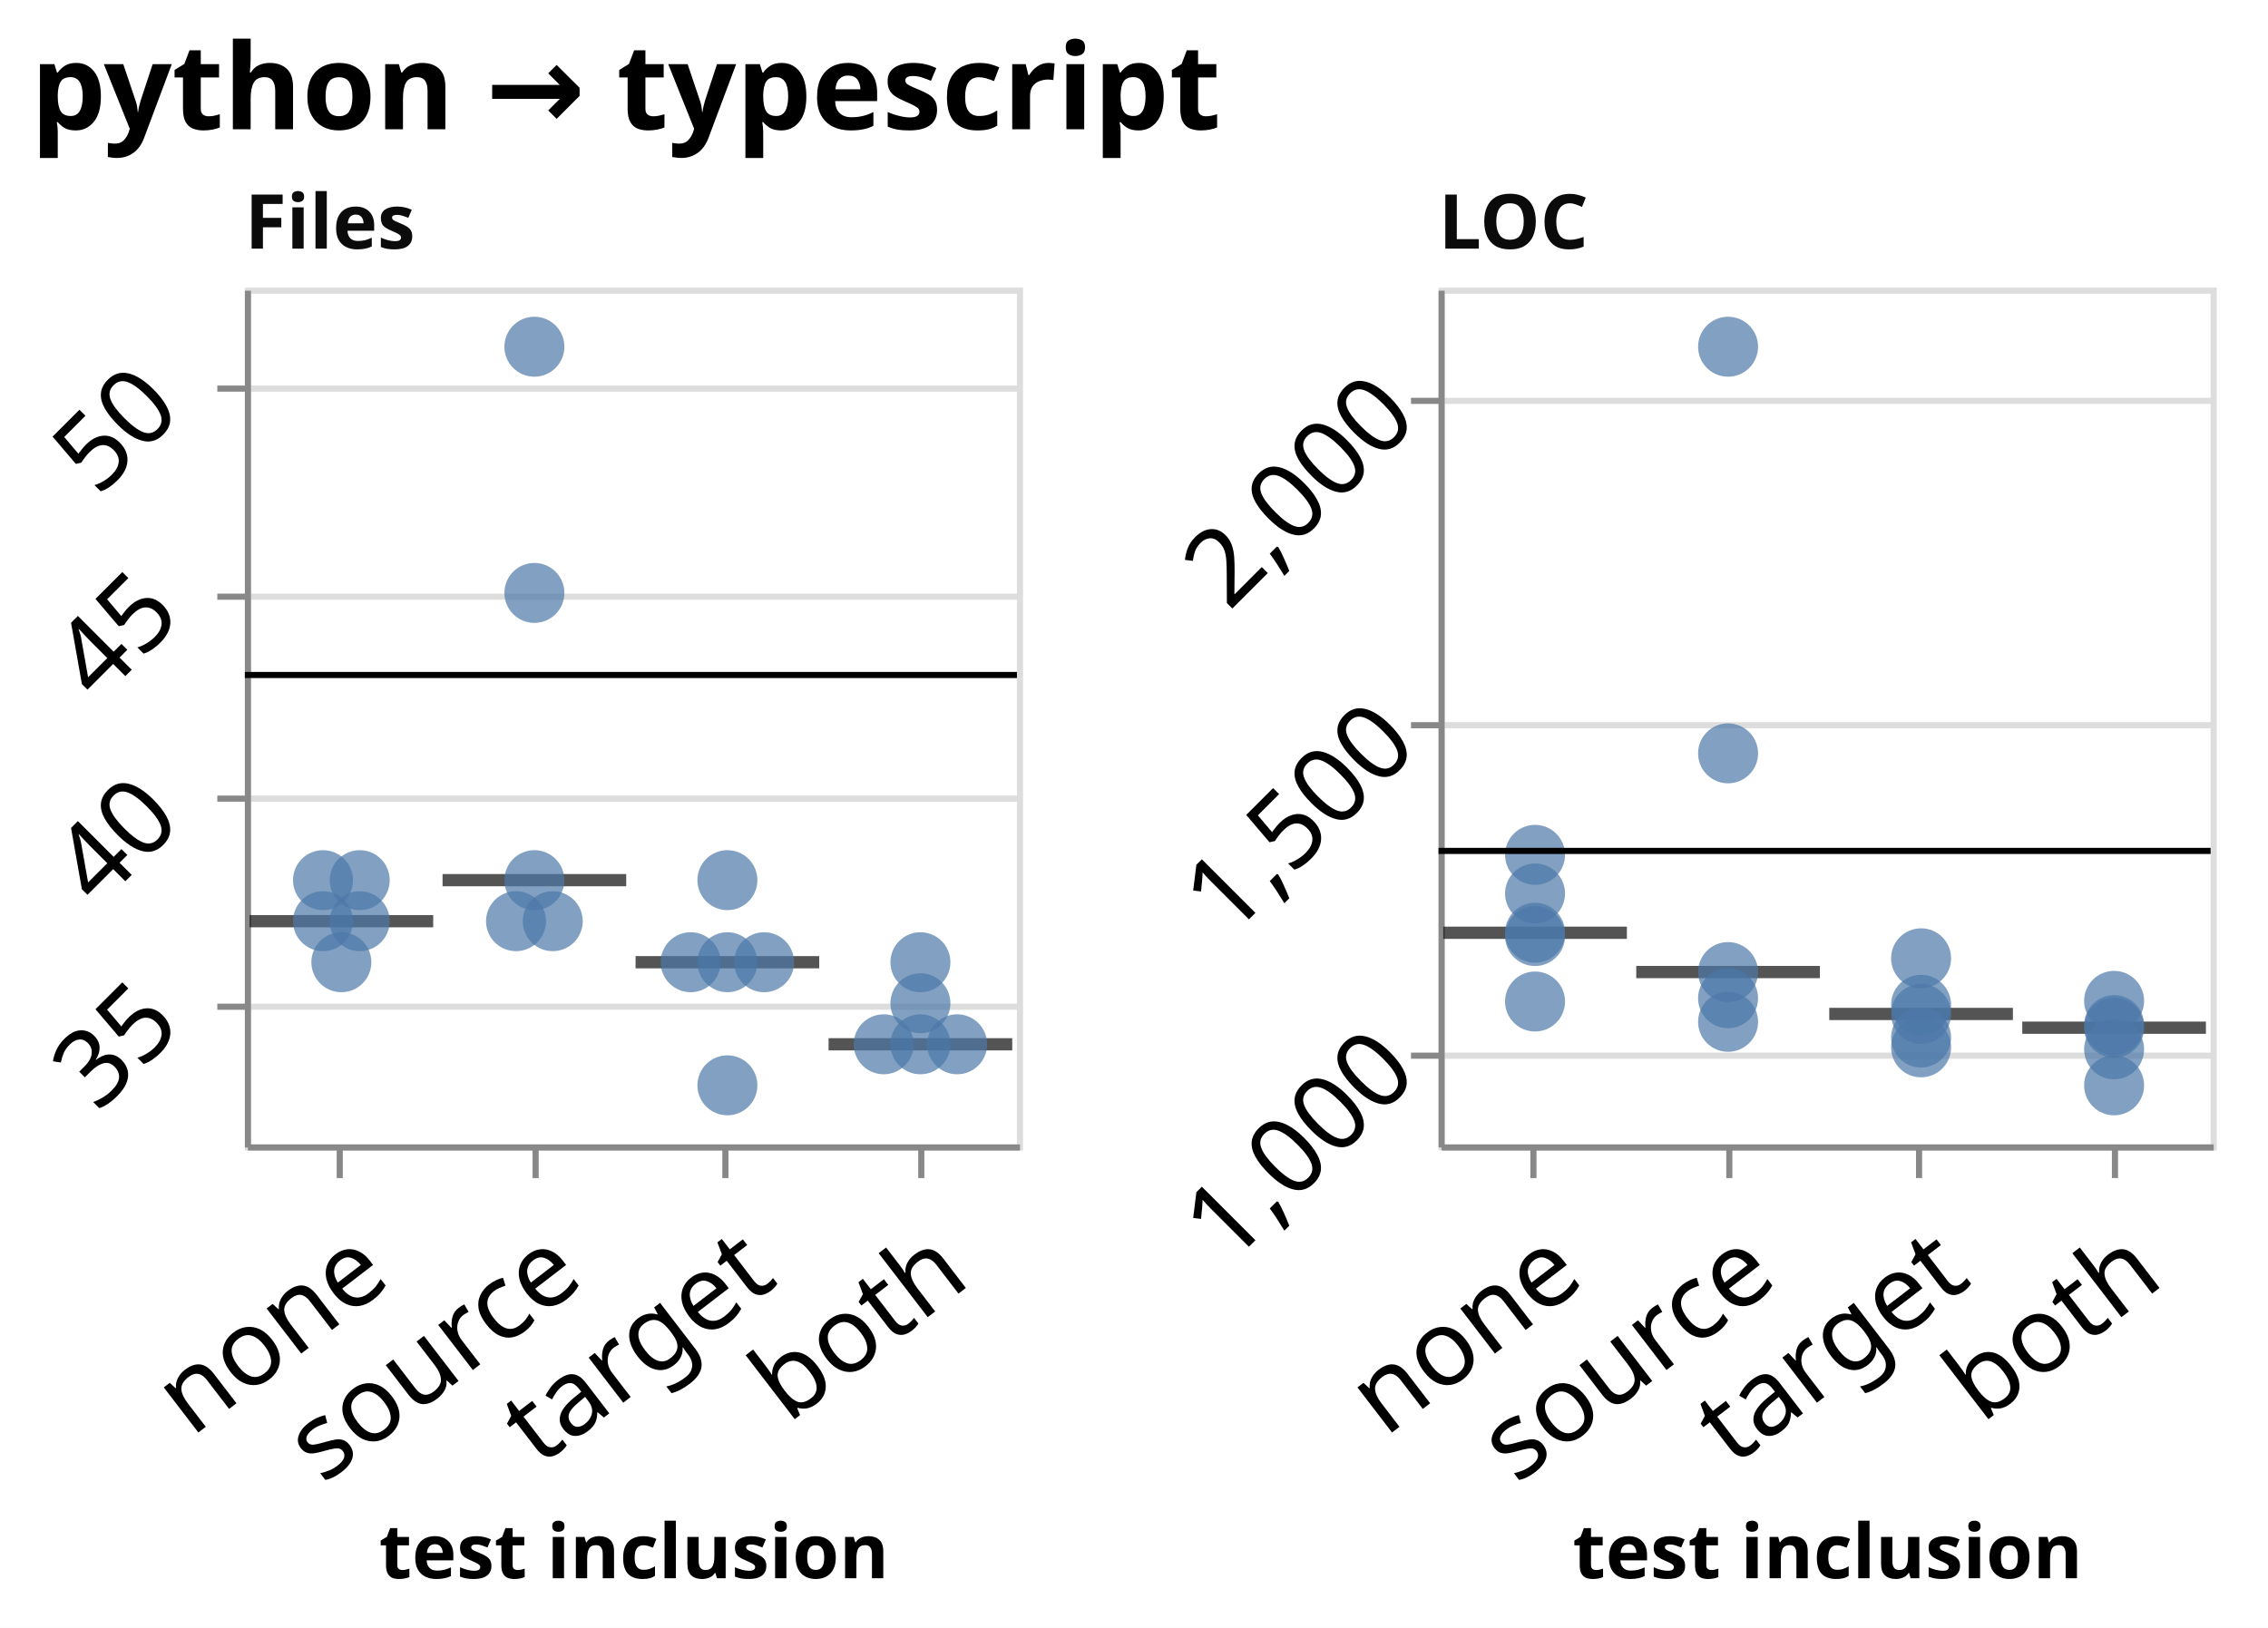
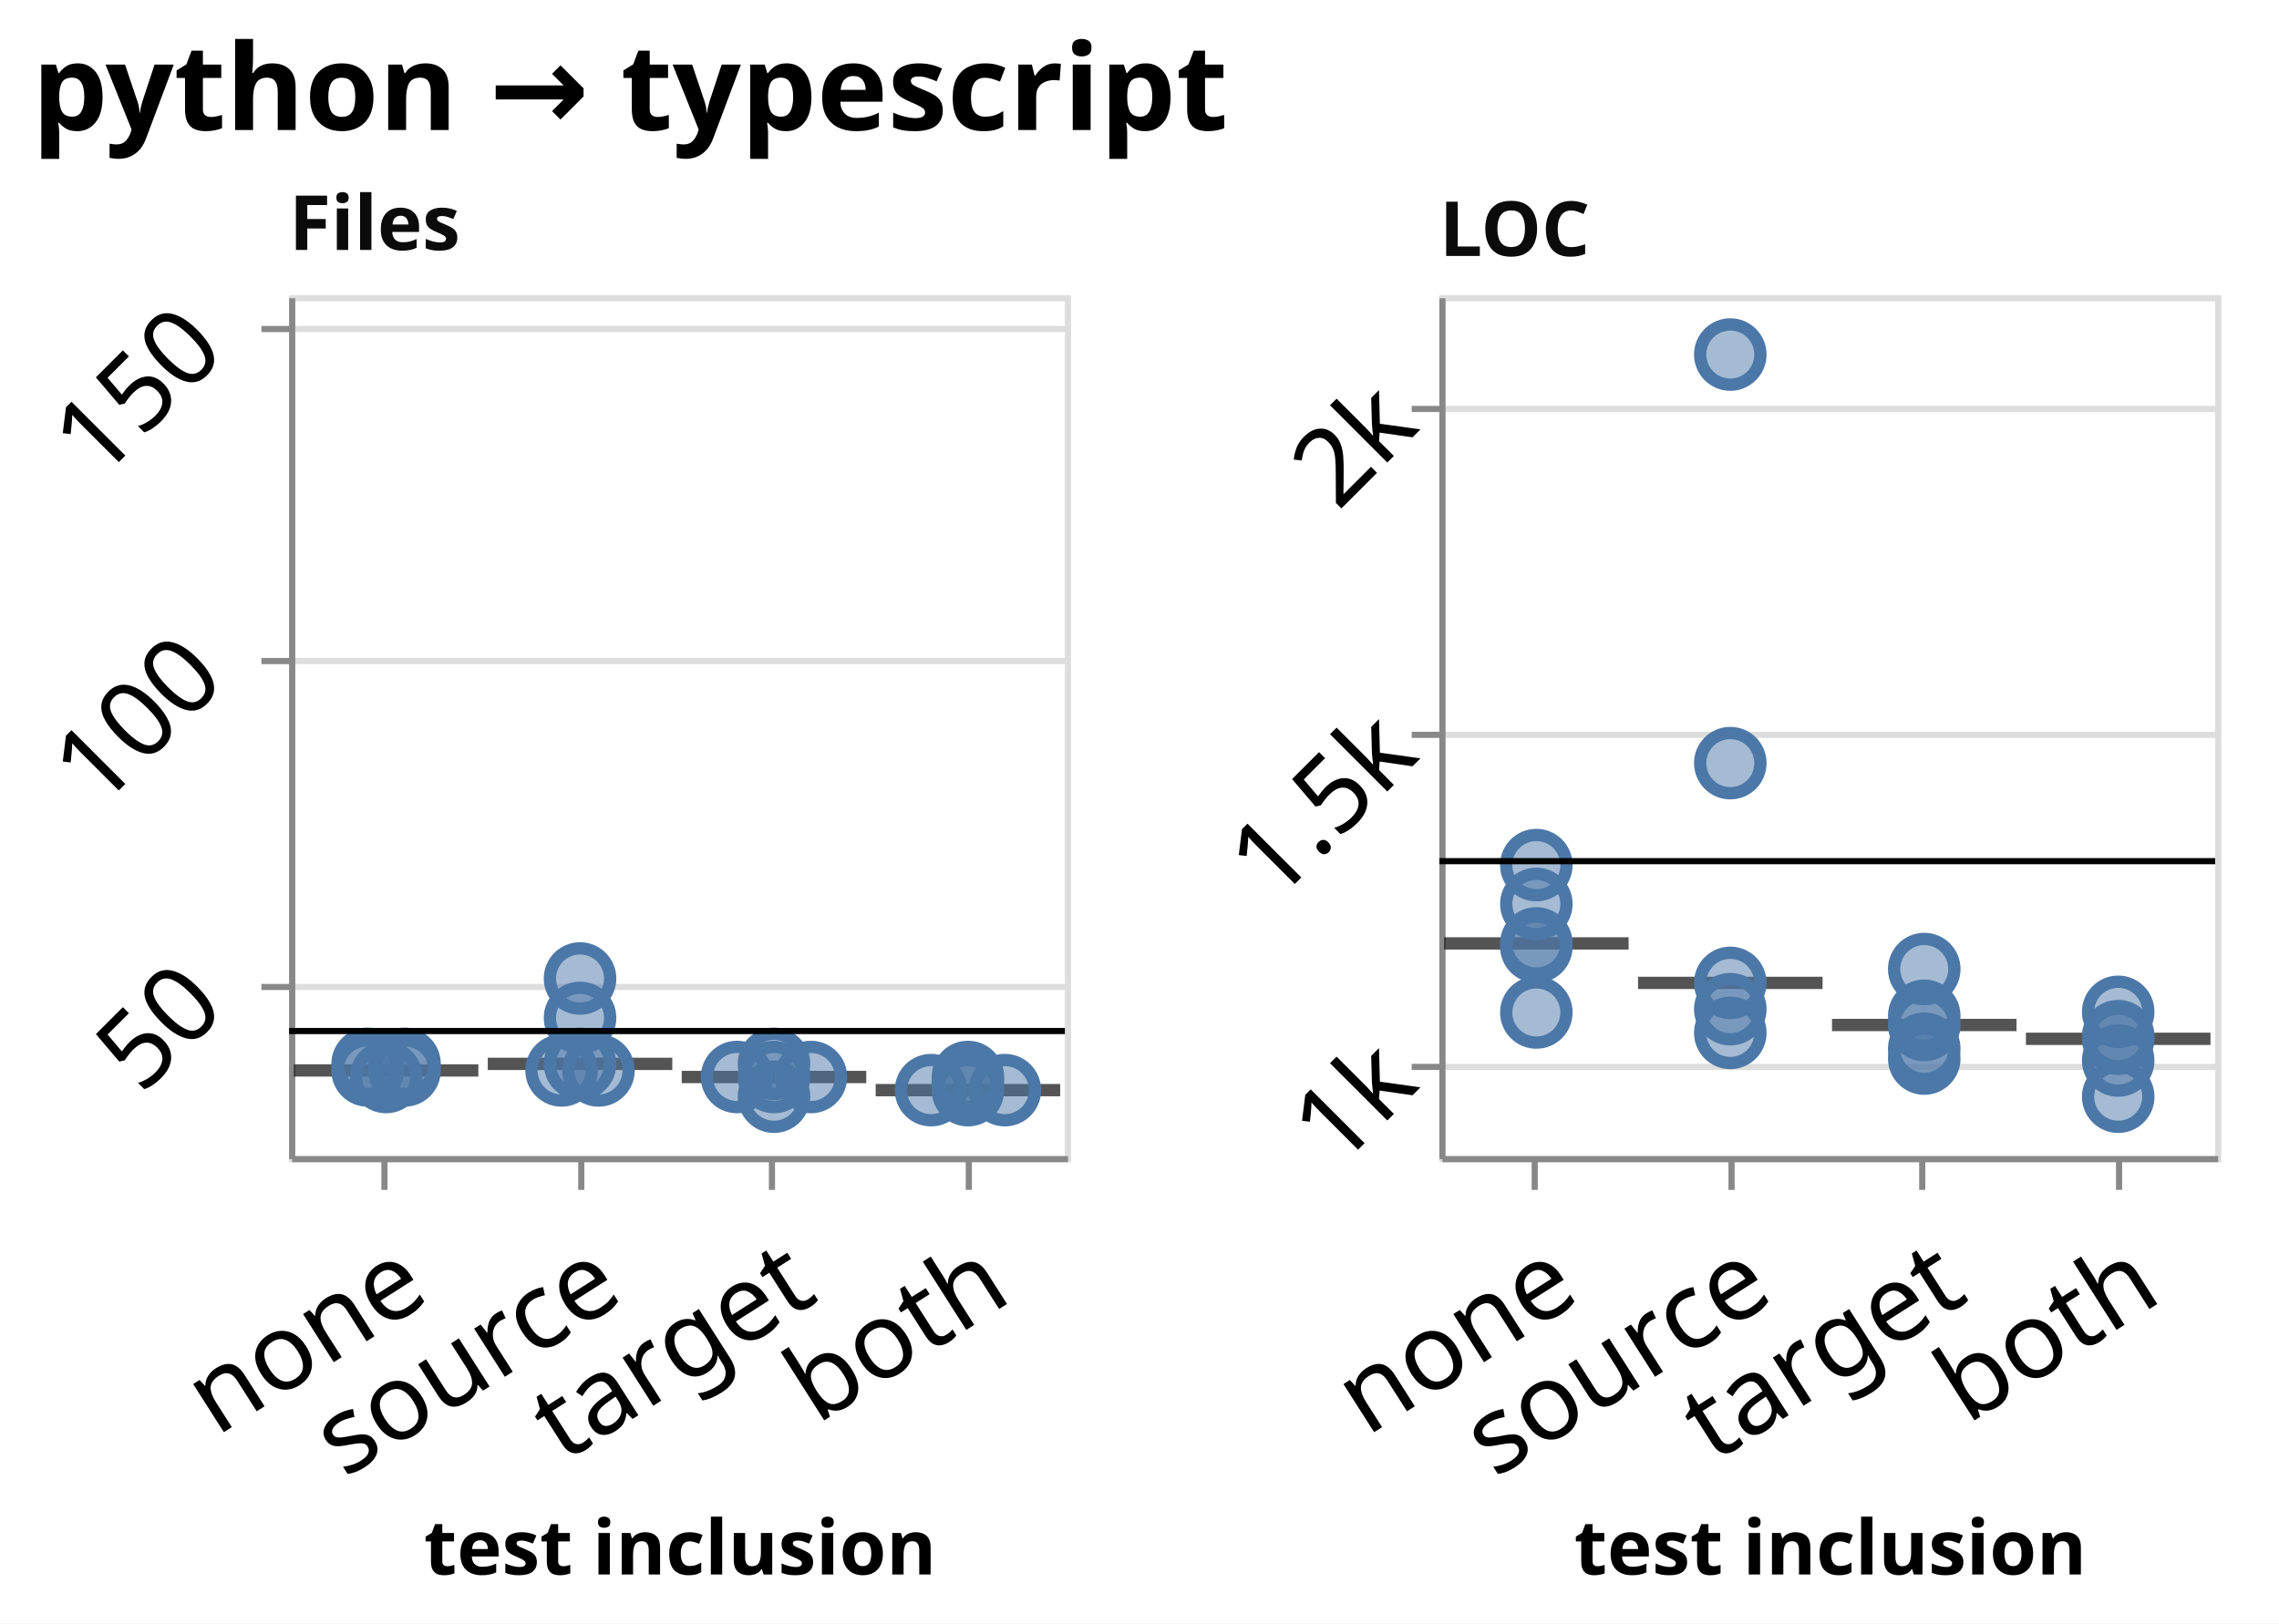
- <svg xmlns="http://www.w3.org/2000/svg" version="1.1" class="marks" width="370.5" height="266" viewBox="0 0 370.5 266">
-   <rect width="370.5" height="266" fill="white" />
-   <g fill="none" stroke-miterlimit="10" transform="translate(40,47)">
+ <svg xmlns="http://www.w3.org/2000/svg" version="1.1" class="marks" width="370.5" height="264" viewBox="0 0 370.5 264">
+   <rect width="370.5" height="264" fill="white" />
+   <g fill="none" stroke-miterlimit="10" transform="translate(47,48)">
    <g class="mark-group role-frame root" role="graphics-object" aria-roledescription="group mark container">
      <g transform="translate(0,0)">
        <path class="background" aria-hidden="true" d="M0,0h0v0h0Z" />
        <g>
          <g class="mark-group role-scope concat_0_group" role="graphics-object" aria-roledescription="group mark container">
            <g transform="translate(0,0)">
              <path class="background" aria-hidden="true" d="M0.5,0.5h126.125v140h-126.125Z" stroke="#ddd" />
              <g>
                <g class="mark-group role-axis" aria-hidden="true">
                  <g transform="translate(0.5,0.5)">
                    <path class="background" aria-hidden="true" d="M0,0h0v0h0Z" pointer-events="none" />
                    <g>
                      <g class="mark-rule role-axis-grid" pointer-events="none">
-                         <line transform="translate(0,117)" x2="126.125" y2="0" stroke="#ddd" stroke-width="1" opacity="1" />
-                         <line transform="translate(0,83)" x2="126.125" y2="0" stroke="#ddd" stroke-width="1" opacity="1" />
-                         <line transform="translate(0,50)" x2="126.125" y2="0" stroke="#ddd" stroke-width="1" opacity="1" />
-                         <line transform="translate(0,16)" x2="126.125" y2="0" stroke="#ddd" stroke-width="1" opacity="1" />
+                         <line transform="translate(0,112)" x2="126.125" y2="0" stroke="#ddd" stroke-width="1" opacity="1" />
+                         <line transform="translate(0,59)" x2="126.125" y2="0" stroke="#ddd" stroke-width="1" opacity="1" />
+                         <line transform="translate(0,5)" x2="126.125" y2="0" stroke="#ddd" stroke-width="1" opacity="1" />
                      </g>
                    </g>
                    <path class="foreground" aria-hidden="true" d="" pointer-events="none" display="none" />
                  </g>
                </g>
                <g class="mark-group role-axis" role="graphics-symbol" aria-roledescription="axis" aria-label="X-axis titled 'test inclusion' for a discrete scale with 4 values: no tests, source tests, target tests, both tests">
                  <g transform="translate(0.5,140.5)">
                    <path class="background" aria-hidden="true" d="M0,0h0v0h0Z" pointer-events="none" />
                    <g>
                      <g class="mark-rule role-axis-tick" pointer-events="none">
                        <line transform="translate(15,0)" x2="0" y2="5" stroke="#888" stroke-width="1" opacity="1" />
                        <line transform="translate(47,0)" x2="0" y2="5" stroke="#888" stroke-width="1" opacity="1" />
                        <line transform="translate(78,0)" x2="0" y2="5" stroke="#888" stroke-width="1" opacity="1" />
                        <line transform="translate(110,0)" x2="0" y2="5" stroke="#888" stroke-width="1" opacity="1" />
                      </g>
                      <g class="mark-text role-axis-label" pointer-events="none">
-                         <text text-anchor="end" transform="translate(15.26562,11) rotate(-37.5) translate(0,14)" font-family="sans-serif" font-size="17.32px" fill="#000" opacity="1">none</text>
-                         <text text-anchor="end" transform="translate(46.79688,11) rotate(-37.5) translate(0,14)" font-family="sans-serif" font-size="17.32px" fill="#000" opacity="1">source</text>
-                         <text text-anchor="end" transform="translate(78.32812,11) rotate(-37.5) translate(0,14)" font-family="sans-serif" font-size="17.32px" fill="#000" opacity="1">target</text>
-                         <text text-anchor="end" transform="translate(109.8594,11) rotate(-37.5) translate(0,14)" font-family="sans-serif" font-size="17.32px" fill="#000" opacity="1">both</text>
+                         <text text-anchor="end" transform="translate(15.26562,11) rotate(327.5) translate(0,14)" font-family="sans-serif" font-size="17.32px" fill="#000" opacity="1">none</text>
+                         <text text-anchor="end" transform="translate(46.79688,11) rotate(327.5) translate(0,14)" font-family="sans-serif" font-size="17.32px" fill="#000" opacity="1">source</text>
+                         <text text-anchor="end" transform="translate(78.32812,11) rotate(327.5) translate(0,14)" font-family="sans-serif" font-size="17.32px" fill="#000" opacity="1">target</text>
+                         <text text-anchor="end" transform="translate(109.8594,11) rotate(327.5) translate(0,14)" font-family="sans-serif" font-size="17.32px" fill="#000" opacity="1">both</text>
                      </g>
                      <g class="mark-rule role-axis-domain" pointer-events="none">
                        <line transform="translate(0,0)" x2="126.125" y2="0" stroke="#888" stroke-width="1" opacity="1" />
                      </g>
                      <g class="mark-text role-axis-title" pointer-events="none">
-                         <text text-anchor="middle" transform="translate(63.0625,70.38757)" font-family="sans-serif" font-size="12.375px" font-weight="bold" fill="#000" opacity="1">test inclusion</text>
-                       </g>
-                     </g>
-                     <path class="foreground" aria-hidden="true" d="" pointer-events="none" display="none" />
-                   </g>
-                 </g>
-                 <g class="mark-group role-axis" role="graphics-symbol" aria-roledescription="axis" aria-label="Y-axis for a linear scale with values from 32 to 52">
-                   <g transform="translate(0.5,0.5)">
-                     <path class="background" aria-hidden="true" d="M0,0h0v0h0Z" pointer-events="none" />
-                     <g>
-                       <g class="mark-rule role-axis-tick" pointer-events="none">
-                         <line transform="translate(0,117)" x2="-5" y2="0" stroke="#888" stroke-width="1" opacity="1" />
-                         <line transform="translate(0,83)" x2="-5" y2="0" stroke="#888" stroke-width="1" opacity="1" />
-                         <line transform="translate(0,50)" x2="-5" y2="0" stroke="#888" stroke-width="1" opacity="1" />
-                         <line transform="translate(0,16)" x2="-5" y2="0" stroke="#888" stroke-width="1" opacity="1" />
-                       </g>
-                       <g class="mark-text role-axis-label" pointer-events="none">
-                         <text text-anchor="end" transform="translate(-14,116.9349) rotate(-45) translate(0,5)" font-family="sans-serif" font-size="17.32px" fill="#000" opacity="1">35</text>
-                         <text text-anchor="end" transform="translate(-14,83.40996) rotate(-45) translate(0,5)" font-family="sans-serif" font-size="17.32px" fill="#000" opacity="1">40</text>
-                         <text text-anchor="end" transform="translate(-14,49.88506) rotate(-45) translate(0,5)" font-family="sans-serif" font-size="17.32px" fill="#000" opacity="1">45</text>
-                         <text text-anchor="end" transform="translate(-14,16.36015) rotate(-45) translate(0,5)" font-family="sans-serif" font-size="17.32px" fill="#000" opacity="1">50</text>
+                         <text text-anchor="middle" transform="translate(63.0625,67.53926)" font-family="sans-serif" font-size="12.375px" font-weight="bold" fill="#000" opacity="1">test inclusion</text>
+                       </g>
+                     </g>
+                     <path class="foreground" aria-hidden="true" d="" pointer-events="none" display="none" />
+                   </g>
+                 </g>
+                 <g class="mark-group role-axis" role="graphics-symbol" aria-roledescription="axis" aria-label="Y-axis for a linear scale with values from 24 to 155">
+                   <g transform="translate(0.5,0.5)">
+                     <path class="background" aria-hidden="true" d="M0,0h0v0h0Z" pointer-events="none" />
+                     <g>
+                       <g class="mark-rule role-axis-tick" pointer-events="none">
+                         <line transform="translate(0,112)" x2="-5" y2="0" stroke="#888" stroke-width="1" opacity="1" />
+                         <line transform="translate(0,59)" x2="-5" y2="0" stroke="#888" stroke-width="1" opacity="1" />
+                         <line transform="translate(0,5)" x2="-5" y2="0" stroke="#888" stroke-width="1" opacity="1" />
+                       </g>
+                       <g class="mark-text role-axis-label" pointer-events="none">
+                         <text text-anchor="end" transform="translate(-14,112.188) rotate(-45) translate(0,5)" font-family="sans-serif" font-size="17.32px" fill="#000" opacity="1">50</text>
+                         <text text-anchor="end" transform="translate(-14,58.78547) rotate(-45) translate(0,5)" font-family="sans-serif" font-size="17.32px" fill="#000" opacity="1">100</text>
+                         <text text-anchor="end" transform="translate(-14,5.382972) rotate(-45) translate(0,5)" font-family="sans-serif" font-size="17.32px" fill="#000" opacity="1">150</text>
                      </g>
                      <g class="mark-rule role-axis-domain" pointer-events="none">
                        <line transform="translate(0,140)" x2="0" y2="-140" stroke="#888" stroke-width="1" opacity="1" />
                      </g>
                    </g>
                    <path class="foreground" aria-hidden="true" d="" pointer-events="none" display="none" />
                  </g>
                </g>
                <g class="mark-rect role-mark concat_0_layer_0_marks" role="graphics-object" aria-roledescription="rect mark container">
-                   <path aria-label="test inclusion: no tests; Median of value: 37" role="graphics-symbol" aria-roledescription="tick" d="M0.766,102.525h30v2h-30Z" fill="#0b0b0b" opacity="0.7" />
-                   <path aria-label="test inclusion: source tests; Median of value: 38" role="graphics-symbol" aria-roledescription="tick" d="M32.297,95.82h30v2h-30Z" fill="#0b0b0b" opacity="0.7" />
-                   <path aria-label="test inclusion: target tests; Median of value: 36" role="graphics-symbol" aria-roledescription="tick" d="M63.828,109.23h30v2h-30Z" fill="#0b0b0b" opacity="0.7" />
-                   <path aria-label="test inclusion: both tests; Median of value: 34" role="graphics-symbol" aria-roledescription="tick" d="M95.359,122.64h30v2h-30Z" fill="#0b0b0b" opacity="0.7" />
+                   <path aria-label="test inclusion: no tests; Median of value: 37" role="graphics-symbol" aria-roledescription="tick" d="M0.766,125.073h30v2h-30Z" fill="#0b0b0b" opacity="0.7" />
+                   <path aria-label="test inclusion: source tests; Median of value: 38" role="graphics-symbol" aria-roledescription="tick" d="M32.297,124.005h30v2h-30Z" fill="#0b0b0b" opacity="0.7" />
+                   <path aria-label="test inclusion: target tests; Median of value: 36" role="graphics-symbol" aria-roledescription="tick" d="M63.828,126.141h30v2h-30Z" fill="#0b0b0b" opacity="0.7" />
+                   <path aria-label="test inclusion: both tests; Median of value: 34" role="graphics-symbol" aria-roledescription="tick" d="M95.359,128.277h30v2h-30Z" fill="#0b0b0b" opacity="0.7" />
                </g>
                <g class="mark-symbol role-mark concat_0_layer_1_marks" role="graphics-object" aria-roledescription="symbol mark container">
-                   <path aria-label="test inclusion: no tests; value: 37; nudge: −0.5" role="graphics-symbol" aria-roledescription="point" transform="translate(12.76562,103.5249)" d="M4.899,0A4.899,4.899,0,1,1,-4.899,0A4.899,4.899,0,1,1,4.899,0" fill="#4c78a8" stroke-width="2" opacity="0.7" />
-                   <path aria-label="test inclusion: no tests; value: 37; nudge: 0.5" role="graphics-symbol" aria-roledescription="point" transform="translate(18.76562,103.5249)" d="M4.899,0A4.899,4.899,0,1,1,-4.899,0A4.899,4.899,0,1,1,4.899,0" fill="#4c78a8" stroke-width="2" opacity="0.7" />
-                   <path aria-label="test inclusion: no tests; value: 38; nudge: −0.5" role="graphics-symbol" aria-roledescription="point" transform="translate(12.76562,96.81992)" d="M4.899,0A4.899,4.899,0,1,1,-4.899,0A4.899,4.899,0,1,1,4.899,0" fill="#4c78a8" stroke-width="2" opacity="0.7" />
-                   <path aria-label="test inclusion: no tests; value: 38; nudge: 0.5" role="graphics-symbol" aria-roledescription="point" transform="translate(18.76562,96.81992)" d="M4.899,0A4.899,4.899,0,1,1,-4.899,0A4.899,4.899,0,1,1,4.899,0" fill="#4c78a8" stroke-width="2" opacity="0.7" />
-                   <path aria-label="test inclusion: no tests; value: 36; nudge: 0" role="graphics-symbol" aria-roledescription="point" transform="translate(15.76562,110.2299)" d="M4.899,0A4.899,4.899,0,1,1,-4.899,0A4.899,4.899,0,1,1,4.899,0" fill="#4c78a8" stroke-width="2" opacity="0.7" />
-                   <path aria-label="test inclusion: source tests; value: 37; nudge: −0.5" role="graphics-symbol" aria-roledescription="point" transform="translate(44.29688,103.5249)" d="M4.899,0A4.899,4.899,0,1,1,-4.899,0A4.899,4.899,0,1,1,4.899,0" fill="#4c78a8" stroke-width="2" opacity="0.7" />
-                   <path aria-label="test inclusion: source tests; value: 37; nudge: 0.5" role="graphics-symbol" aria-roledescription="point" transform="translate(50.29688,103.5249)" d="M4.899,0A4.899,4.899,0,1,1,-4.899,0A4.899,4.899,0,1,1,4.899,0" fill="#4c78a8" stroke-width="2" opacity="0.7" />
-                   <path aria-label="test inclusion: source tests; value: 38; nudge: 0" role="graphics-symbol" aria-roledescription="point" transform="translate(47.29688,96.81992)" d="M4.899,0A4.899,4.899,0,1,1,-4.899,0A4.899,4.899,0,1,1,4.899,0" fill="#4c78a8" stroke-width="2" opacity="0.7" />
-                   <path aria-label="test inclusion: source tests; value: 45; nudge: 0" role="graphics-symbol" aria-roledescription="point" transform="translate(47.29688,49.88506)" d="M4.899,0A4.899,4.899,0,1,1,-4.899,0A4.899,4.899,0,1,1,4.899,0" fill="#4c78a8" stroke-width="2" opacity="0.7" />
-                   <path aria-label="test inclusion: source tests; value: 51; nudge: 0" role="graphics-symbol" aria-roledescription="point" transform="translate(47.29688,9.655172)" d="M4.899,0A4.899,4.899,0,1,1,-4.899,0A4.899,4.899,0,1,1,4.899,0" fill="#4c78a8" stroke-width="2" opacity="0.7" />
-                   <path aria-label="test inclusion: target tests; value: 38; nudge: 0" role="graphics-symbol" aria-roledescription="point" transform="translate(78.82812,96.81992)" d="M4.899,0A4.899,4.899,0,1,1,-4.899,0A4.899,4.899,0,1,1,4.899,0" fill="#4c78a8" stroke-width="2" opacity="0.7" />
-                   <path aria-label="test inclusion: target tests; value: 36; nudge: −1" role="graphics-symbol" aria-roledescription="point" transform="translate(72.82812,110.2299)" d="M4.899,0A4.899,4.899,0,1,1,-4.899,0A4.899,4.899,0,1,1,4.899,0" fill="#4c78a8" stroke-width="2" opacity="0.7" />
-                   <path aria-label="test inclusion: target tests; value: 36; nudge: 0" role="graphics-symbol" aria-roledescription="point" transform="translate(78.82812,110.2299)" d="M4.899,0A4.899,4.899,0,1,1,-4.899,0A4.899,4.899,0,1,1,4.899,0" fill="#4c78a8" stroke-width="2" opacity="0.7" />
-                   <path aria-label="test inclusion: target tests; value: 36; nudge: 1" role="graphics-symbol" aria-roledescription="point" transform="translate(84.82812,110.2299)" d="M4.899,0A4.899,4.899,0,1,1,-4.899,0A4.899,4.899,0,1,1,4.899,0" fill="#4c78a8" stroke-width="2" opacity="0.7" />
-                   <path aria-label="test inclusion: target tests; value: 33; nudge: 0" role="graphics-symbol" aria-roledescription="point" transform="translate(78.82812,130.3448)" d="M4.899,0A4.899,4.899,0,1,1,-4.899,0A4.899,4.899,0,1,1,4.899,0" fill="#4c78a8" stroke-width="2" opacity="0.7" />
-                   <path aria-label="test inclusion: both tests; value: 34; nudge: −1" role="graphics-symbol" aria-roledescription="point" transform="translate(104.3594,123.6398)" d="M4.899,0A4.899,4.899,0,1,1,-4.899,0A4.899,4.899,0,1,1,4.899,0" fill="#4c78a8" stroke-width="2" opacity="0.7" />
-                   <path aria-label="test inclusion: both tests; value: 34; nudge: 0" role="graphics-symbol" aria-roledescription="point" transform="translate(110.3594,123.6398)" d="M4.899,0A4.899,4.899,0,1,1,-4.899,0A4.899,4.899,0,1,1,4.899,0" fill="#4c78a8" stroke-width="2" opacity="0.7" />
-                   <path aria-label="test inclusion: both tests; value: 34; nudge: 1" role="graphics-symbol" aria-roledescription="point" transform="translate(116.3594,123.6398)" d="M4.899,0A4.899,4.899,0,1,1,-4.899,0A4.899,4.899,0,1,1,4.899,0" fill="#4c78a8" stroke-width="2" opacity="0.7" />
-                   <path aria-label="test inclusion: both tests; value: 35; nudge: 0" role="graphics-symbol" aria-roledescription="point" transform="translate(110.3594,116.9349)" d="M4.899,0A4.899,4.899,0,1,1,-4.899,0A4.899,4.899,0,1,1,4.899,0" fill="#4c78a8" stroke-width="2" opacity="0.7" />
-                   <path aria-label="test inclusion: both tests; value: 36; nudge: 0" role="graphics-symbol" aria-roledescription="point" transform="translate(110.3594,110.2299)" d="M4.899,0A4.899,4.899,0,1,1,-4.899,0A4.899,4.899,0,1,1,4.899,0" fill="#4c78a8" stroke-width="2" opacity="0.7" />
+                   <path aria-label="test inclusion: no tests; value: 37; nudge: −0.5" role="graphics-symbol" aria-roledescription="point" transform="translate(12.76562,126.0726)" d="M4.899,0A4.899,4.899,0,1,1,-4.899,0A4.899,4.899,0,1,1,4.899,0" fill="#4c78a8" fill-opacity="0.5" stroke="#4c78a8" stroke-opacity="1" stroke-width="2" />
+                   <path aria-label="test inclusion: no tests; value: 37; nudge: 0.5" role="graphics-symbol" aria-roledescription="point" transform="translate(18.76562,126.0726)" d="M4.899,0A4.899,4.899,0,1,1,-4.899,0A4.899,4.899,0,1,1,4.899,0" fill="#4c78a8" fill-opacity="0.5" stroke="#4c78a8" stroke-opacity="1" stroke-width="2" />
+                   <path aria-label="test inclusion: no tests; value: 38; nudge: −0.5" role="graphics-symbol" aria-roledescription="point" transform="translate(12.76562,125.0046)" d="M4.899,0A4.899,4.899,0,1,1,-4.899,0A4.899,4.899,0,1,1,4.899,0" fill="#4c78a8" fill-opacity="0.5" stroke="#4c78a8" stroke-opacity="1" stroke-width="2" />
+                   <path aria-label="test inclusion: no tests; value: 38; nudge: 0.5" role="graphics-symbol" aria-roledescription="point" transform="translate(18.76562,125.0046)" d="M4.899,0A4.899,4.899,0,1,1,-4.899,0A4.899,4.899,0,1,1,4.899,0" fill="#4c78a8" fill-opacity="0.5" stroke="#4c78a8" stroke-opacity="1" stroke-width="2" />
+                   <path aria-label="test inclusion: no tests; value: 36; nudge: 0" role="graphics-symbol" aria-roledescription="point" transform="translate(15.76562,127.1407)" d="M4.899,0A4.899,4.899,0,1,1,-4.899,0A4.899,4.899,0,1,1,4.899,0" fill="#4c78a8" fill-opacity="0.5" stroke="#4c78a8" stroke-opacity="1" stroke-width="2" />
+                   <path aria-label="test inclusion: source tests; value: 37; nudge: −0.5" role="graphics-symbol" aria-roledescription="point" transform="translate(44.29688,126.0726)" d="M4.899,0A4.899,4.899,0,1,1,-4.899,0A4.899,4.899,0,1,1,4.899,0" fill="#4c78a8" fill-opacity="0.5" stroke="#4c78a8" stroke-opacity="1" stroke-width="2" />
+                   <path aria-label="test inclusion: source tests; value: 37; nudge: 0.5" role="graphics-symbol" aria-roledescription="point" transform="translate(50.29688,126.0726)" d="M4.899,0A4.899,4.899,0,1,1,-4.899,0A4.899,4.899,0,1,1,4.899,0" fill="#4c78a8" fill-opacity="0.5" stroke="#4c78a8" stroke-opacity="1" stroke-width="2" />
+                   <path aria-label="test inclusion: source tests; value: 38; nudge: 0" role="graphics-symbol" aria-roledescription="point" transform="translate(47.29688,125.0046)" d="M4.899,0A4.899,4.899,0,1,1,-4.899,0A4.899,4.899,0,1,1,4.899,0" fill="#4c78a8" fill-opacity="0.5" stroke="#4c78a8" stroke-opacity="1" stroke-width="2" />
+                   <path aria-label="test inclusion: source tests; value: 45; nudge: 0" role="graphics-symbol" aria-roledescription="point" transform="translate(47.29688,117.5282)" d="M4.899,0A4.899,4.899,0,1,1,-4.899,0A4.899,4.899,0,1,1,4.899,0" fill="#4c78a8" fill-opacity="0.5" stroke="#4c78a8" stroke-opacity="1" stroke-width="2" />
+                   <path aria-label="test inclusion: source tests; value: 51; nudge: 0" role="graphics-symbol" aria-roledescription="point" transform="translate(47.29688,111.1199)" d="M4.899,0A4.899,4.899,0,1,1,-4.899,0A4.899,4.899,0,1,1,4.899,0" fill="#4c78a8" fill-opacity="0.5" stroke="#4c78a8" stroke-opacity="1" stroke-width="2" />
+                   <path aria-label="test inclusion: target tests; value: 38; nudge: 0" role="graphics-symbol" aria-roledescription="point" transform="translate(78.82812,125.0046)" d="M4.899,0A4.899,4.899,0,1,1,-4.899,0A4.899,4.899,0,1,1,4.899,0" fill="#4c78a8" fill-opacity="0.5" stroke="#4c78a8" stroke-opacity="1" stroke-width="2" />
+                   <path aria-label="test inclusion: target tests; value: 36; nudge: −1" role="graphics-symbol" aria-roledescription="point" transform="translate(72.82812,127.1407)" d="M4.899,0A4.899,4.899,0,1,1,-4.899,0A4.899,4.899,0,1,1,4.899,0" fill="#4c78a8" fill-opacity="0.5" stroke="#4c78a8" stroke-opacity="1" stroke-width="2" />
+                   <path aria-label="test inclusion: target tests; value: 36; nudge: 0" role="graphics-symbol" aria-roledescription="point" transform="translate(78.82812,127.1407)" d="M4.899,0A4.899,4.899,0,1,1,-4.899,0A4.899,4.899,0,1,1,4.899,0" fill="#4c78a8" fill-opacity="0.5" stroke="#4c78a8" stroke-opacity="1" stroke-width="2" />
+                   <path aria-label="test inclusion: target tests; value: 36; nudge: 1" role="graphics-symbol" aria-roledescription="point" transform="translate(84.82812,127.1407)" d="M4.899,0A4.899,4.899,0,1,1,-4.899,0A4.899,4.899,0,1,1,4.899,0" fill="#4c78a8" fill-opacity="0.5" stroke="#4c78a8" stroke-opacity="1" stroke-width="2" />
+                   <path aria-label="test inclusion: target tests; value: 33; nudge: 0" role="graphics-symbol" aria-roledescription="point" transform="translate(78.82812,130.3448)" d="M4.899,0A4.899,4.899,0,1,1,-4.899,0A4.899,4.899,0,1,1,4.899,0" fill="#4c78a8" fill-opacity="0.5" stroke="#4c78a8" stroke-opacity="1" stroke-width="2" />
+                   <path aria-label="test inclusion: both tests; value: 34; nudge: −1" role="graphics-symbol" aria-roledescription="point" transform="translate(104.3594,129.2768)" d="M4.899,0A4.899,4.899,0,1,1,-4.899,0A4.899,4.899,0,1,1,4.899,0" fill="#4c78a8" fill-opacity="0.5" stroke="#4c78a8" stroke-opacity="1" stroke-width="2" />
+                   <path aria-label="test inclusion: both tests; value: 34; nudge: 0" role="graphics-symbol" aria-roledescription="point" transform="translate(110.3594,129.2768)" d="M4.899,0A4.899,4.899,0,1,1,-4.899,0A4.899,4.899,0,1,1,4.899,0" fill="#4c78a8" fill-opacity="0.5" stroke="#4c78a8" stroke-opacity="1" stroke-width="2" />
+                   <path aria-label="test inclusion: both tests; value: 34; nudge: 1" role="graphics-symbol" aria-roledescription="point" transform="translate(116.3594,129.2768)" d="M4.899,0A4.899,4.899,0,1,1,-4.899,0A4.899,4.899,0,1,1,4.899,0" fill="#4c78a8" fill-opacity="0.5" stroke="#4c78a8" stroke-opacity="1" stroke-width="2" />
+                   <path aria-label="test inclusion: both tests; value: 35; nudge: 0" role="graphics-symbol" aria-roledescription="point" transform="translate(110.3594,128.2087)" d="M4.899,0A4.899,4.899,0,1,1,-4.899,0A4.899,4.899,0,1,1,4.899,0" fill="#4c78a8" fill-opacity="0.5" stroke="#4c78a8" stroke-opacity="1" stroke-width="2" />
+                   <path aria-label="test inclusion: both tests; value: 36; nudge: 0" role="graphics-symbol" aria-roledescription="point" transform="translate(110.3594,127.1407)" d="M4.899,0A4.899,4.899,0,1,1,-4.899,0A4.899,4.899,0,1,1,4.899,0" fill="#4c78a8" fill-opacity="0.5" stroke="#4c78a8" stroke-opacity="1" stroke-width="2" />
                </g>
                <g class="mark-rule role-mark concat_0_layer_2_marks" role="graphics-object" aria-roledescription="rule mark container">
-                   <line aria-label="Median of reference: 43" role="graphics-symbol" aria-roledescription="rule mark" transform="translate(126.125,63.29502)" x2="-126.125" y2="0" stroke="black" />
+                   <line aria-label="Median of reference: 43" role="graphics-symbol" aria-roledescription="rule mark" transform="translate(126.125,119.6643)" x2="-126.125" y2="0" stroke="black" />
                </g>
                <g class="mark-group role-title">
-                   <g transform="translate(-33.98646,-16.375)">
+                   <g transform="translate(-40.7977,-17.35599)">
                    <path class="background" aria-hidden="true" d="M0,0h0v0h0Z" pointer-events="none" />
                    <g>
                      <g class="mark-text role-title-text" role="graphics-symbol" aria-roledescription="title" aria-label="Title text 'Files'" pointer-events="none">
-                         <text text-anchor="start" transform="translate(33.98646,10)" font-family="sans-serif" font-size="12.375px" font-weight="bold" fill="#0b0b0b" opacity="1">Files</text>
+                         <text text-anchor="start" transform="translate(40.7977,10)" font-family="sans-serif" font-size="12.375px" font-weight="bold" fill="#0b0b0b" opacity="1">Files</text>
                      </g>
                    </g>
                    <path class="foreground" aria-hidden="true" d="" pointer-events="none" display="none" />
                  </g>
                </g>
              </g>
              <path class="foreground" aria-hidden="true" d="" display="none" />
            </g>
          </g>
          <g class="mark-group role-scope concat_1_group" role="graphics-object" aria-roledescription="group mark container">
-             <g transform="translate(195,0)">
+             <g transform="translate(187,0)">
              <path class="background" aria-hidden="true" d="M0.5,0.5h126.125v140h-126.125Z" stroke="#ddd" />
              <g>
                <g class="mark-group role-axis" aria-hidden="true">
                  <g transform="translate(0.5,0.5)">
                    <path class="background" aria-hidden="true" d="M0,0h0v0h0Z" pointer-events="none" />
                    <g>
                      <g class="mark-rule role-axis-grid" pointer-events="none">
                        <line transform="translate(0,125)" x2="126.125" y2="0" stroke="#ddd" stroke-width="1" opacity="1" />
                        <line transform="translate(0,71)" x2="126.125" y2="0" stroke="#ddd" stroke-width="1" opacity="1" />
                        <line transform="translate(0,18)" x2="126.125" y2="0" stroke="#ddd" stroke-width="1" opacity="1" />
                      </g>
                    </g>
                    <path class="foreground" aria-hidden="true" d="" pointer-events="none" display="none" />
                  </g>
                </g>
                <g class="mark-group role-axis" role="graphics-symbol" aria-roledescription="axis" aria-label="X-axis titled 'test inclusion' for a discrete scale with 4 values: no tests, source tests, target tests, both tests">
                  <g transform="translate(0.5,140.5)">
                    <path class="background" aria-hidden="true" d="M0,0h0v0h0Z" pointer-events="none" />
                    <g>
                      <g class="mark-rule role-axis-tick" pointer-events="none">
                        <line transform="translate(15,0)" x2="0" y2="5" stroke="#888" stroke-width="1" opacity="1" />
                        <line transform="translate(47,0)" x2="0" y2="5" stroke="#888" stroke-width="1" opacity="1" />
                        <line transform="translate(78,0)" x2="0" y2="5" stroke="#888" stroke-width="1" opacity="1" />
                        <line transform="translate(110,0)" x2="0" y2="5" stroke="#888" stroke-width="1" opacity="1" />
                      </g>
                      <g class="mark-text role-axis-label" pointer-events="none">
-                         <text text-anchor="end" transform="translate(15.26562,11) rotate(-37.5) translate(0,14)" font-family="sans-serif" font-size="17.32px" fill="#000" opacity="1">none</text>
-                         <text text-anchor="end" transform="translate(46.79688,11) rotate(-37.5) translate(0,14)" font-family="sans-serif" font-size="17.32px" fill="#000" opacity="1">source</text>
-                         <text text-anchor="end" transform="translate(78.32812,11) rotate(-37.5) translate(0,14)" font-family="sans-serif" font-size="17.32px" fill="#000" opacity="1">target</text>
-                         <text text-anchor="end" transform="translate(109.8594,11) rotate(-37.5) translate(0,14)" font-family="sans-serif" font-size="17.32px" fill="#000" opacity="1">both</text>
+                         <text text-anchor="end" transform="translate(15.26562,11) rotate(327.5) translate(0,14)" font-family="sans-serif" font-size="17.32px" fill="#000" opacity="1">none</text>
+                         <text text-anchor="end" transform="translate(46.79688,11) rotate(327.5) translate(0,14)" font-family="sans-serif" font-size="17.32px" fill="#000" opacity="1">source</text>
+                         <text text-anchor="end" transform="translate(78.32812,11) rotate(327.5) translate(0,14)" font-family="sans-serif" font-size="17.32px" fill="#000" opacity="1">target</text>
+                         <text text-anchor="end" transform="translate(109.8594,11) rotate(327.5) translate(0,14)" font-family="sans-serif" font-size="17.32px" fill="#000" opacity="1">both</text>
                      </g>
                      <g class="mark-rule role-axis-domain" pointer-events="none">
                        <line transform="translate(0,0)" x2="126.125" y2="0" stroke="#888" stroke-width="1" opacity="1" />
                      </g>
                      <g class="mark-text role-axis-title" pointer-events="none">
-                         <text text-anchor="middle" transform="translate(63.0625,70.38757)" font-family="sans-serif" font-size="12.375px" font-weight="bold" fill="#000" opacity="1">test inclusion</text>
-                       </g>
-                     </g>
-                     <path class="foreground" aria-hidden="true" d="" pointer-events="none" display="none" />
-                   </g>
-                 </g>
-                 <g class="mark-group role-axis" role="graphics-symbol" aria-roledescription="axis" aria-label="Y-axis for a linear scale with values from 857 to 2,165">
+                         <text text-anchor="middle" transform="translate(63.0625,67.53926)" font-family="sans-serif" font-size="12.375px" font-weight="bold" fill="#000" opacity="1">test inclusion</text>
+                       </g>
+                     </g>
+                     <path class="foreground" aria-hidden="true" d="" pointer-events="none" display="none" />
+                   </g>
+                 </g>
+                 <g class="mark-group role-axis" role="graphics-symbol" aria-roledescription="axis" aria-label="Y-axis for a linear scale with values from 0.9k to 2.2k">
                  <g transform="translate(0.5,0.5)">
                    <path class="background" aria-hidden="true" d="M0,0h0v0h0Z" pointer-events="none" />
                    <g>
                      <g class="mark-rule role-axis-tick" pointer-events="none">
                        <line transform="translate(0,125)" x2="-5" y2="0" stroke="#888" stroke-width="1" opacity="1" />
                        <line transform="translate(0,71)" x2="-5" y2="0" stroke="#888" stroke-width="1" opacity="1" />
                        <line transform="translate(0,18)" x2="-5" y2="0" stroke="#888" stroke-width="1" opacity="1" />
                      </g>
                      <g class="mark-text role-axis-label" pointer-events="none">
-                         <text text-anchor="end" transform="translate(-7,124.6741) rotate(-45) translate(0,5)" font-family="sans-serif" font-size="17.32px" fill="#000" opacity="1">1,000</text>
-                         <text text-anchor="end" transform="translate(-7,71.17694) rotate(-45) translate(0,5)" font-family="sans-serif" font-size="17.32px" fill="#000" opacity="1">1,500</text>
-                         <text text-anchor="end" transform="translate(-7,17.67975) rotate(-45) translate(0,5)" font-family="sans-serif" font-size="17.32px" fill="#000" opacity="1">2,000</text>
+                         <text text-anchor="end" transform="translate(-7,124.6741) rotate(-45) translate(0,5)" font-family="sans-serif" font-size="17.32px" fill="#000" opacity="1">1k</text>
+                         <text text-anchor="end" transform="translate(-7,71.17694) rotate(-45) translate(0,5)" font-family="sans-serif" font-size="17.32px" fill="#000" opacity="1">1.5k</text>
+                         <text text-anchor="end" transform="translate(-7,17.67975) rotate(-45) translate(0,5)" font-family="sans-serif" font-size="17.32px" fill="#000" opacity="1">2k</text>
                      </g>
                      <g class="mark-rule role-axis-domain" pointer-events="none">
                        <line transform="translate(0,140)" x2="0" y2="-140" stroke="#888" stroke-width="1" opacity="1" />
                      </g>
                    </g>
                    <path class="foreground" aria-hidden="true" d="" pointer-events="none" display="none" />
                  </g>
                </g>
                <g class="mark-rect role-mark concat_1_layer_0_marks" role="graphics-object" aria-roledescription="rect mark container">
-                   <path aria-label="test inclusion: no tests; Median of value: 1180" role="graphics-symbol" aria-roledescription="tick" d="M0.766,104.415h30v2h-30Z" fill="#0b0b0b" opacity="0.7" />
-                   <path aria-label="test inclusion: source tests; Median of value: 1120" role="graphics-symbol" aria-roledescription="tick" d="M32.297,110.835h30v2h-30Z" fill="#0b0b0b" opacity="0.7" />
-                   <path aria-label="test inclusion: target tests; Median of value: 1056" role="graphics-symbol" aria-roledescription="tick" d="M63.828,117.682h30v2h-30Z" fill="#0b0b0b" opacity="0.7" />
-                   <path aria-label="test inclusion: both tests; Median of value: 1035" role="graphics-symbol" aria-roledescription="tick" d="M95.359,119.929h30v2h-30Z" fill="#0b0b0b" opacity="0.7" />
+                   <path aria-label="test inclusion: no tests; Median of value: 1.18k" role="graphics-symbol" aria-roledescription="tick" d="M0.766,104.415h30v2h-30Z" fill="#0b0b0b" opacity="0.7" />
+                   <path aria-label="test inclusion: source tests; Median of value: 1.12k" role="graphics-symbol" aria-roledescription="tick" d="M32.297,110.835h30v2h-30Z" fill="#0b0b0b" opacity="0.7" />
+                   <path aria-label="test inclusion: target tests; Median of value: 1.056k" role="graphics-symbol" aria-roledescription="tick" d="M63.828,117.682h30v2h-30Z" fill="#0b0b0b" opacity="0.7" />
+                   <path aria-label="test inclusion: both tests; Median of value: 1.035k" role="graphics-symbol" aria-roledescription="tick" d="M95.359,119.929h30v2h-30Z" fill="#0b0b0b" opacity="0.7" />
                </g>
                <g class="mark-symbol role-mark concat_1_layer_1_marks" role="graphics-object" aria-roledescription="symbol mark container">
-                   <path aria-label="test inclusion: no tests; value: 1175; nudge: 0" role="graphics-symbol" aria-roledescription="point" transform="translate(15.76562,105.9501)" d="M4.899,0A4.899,4.899,0,1,1,-4.899,0A4.899,4.899,0,1,1,4.899,0" fill="#4c78a8" stroke-width="2" opacity="0.7" />
-                   <path aria-label="test inclusion: no tests; value: 1299; nudge: 0" role="graphics-symbol" aria-roledescription="point" transform="translate(15.76562,92.68281)" d="M4.899,0A4.899,4.899,0,1,1,-4.899,0A4.899,4.899,0,1,1,4.899,0" fill="#4c78a8" stroke-width="2" opacity="0.7" />
-                   <path aria-label="test inclusion: no tests; value: 1180; nudge: 0" role="graphics-symbol" aria-roledescription="point" transform="translate(15.76562,105.4151)" d="M4.899,0A4.899,4.899,0,1,1,-4.899,0A4.899,4.899,0,1,1,4.899,0" fill="#4c78a8" stroke-width="2" opacity="0.7" />
-                   <path aria-label="test inclusion: no tests; value: 1240; nudge: 0" role="graphics-symbol" aria-roledescription="point" transform="translate(15.76562,98.99548)" d="M4.899,0A4.899,4.899,0,1,1,-4.899,0A4.899,4.899,0,1,1,4.899,0" fill="#4c78a8" stroke-width="2" opacity="0.7" />
-                   <path aria-label="test inclusion: no tests; value: 1075; nudge: 0" role="graphics-symbol" aria-roledescription="point" transform="translate(15.76562,116.6495)" d="M4.899,0A4.899,4.899,0,1,1,-4.899,0A4.899,4.899,0,1,1,4.899,0" fill="#4c78a8" stroke-width="2" opacity="0.7" />
-                   <path aria-label="test inclusion: source tests; value: 1080; nudge: 0" role="graphics-symbol" aria-roledescription="point" transform="translate(47.29688,116.1146)" d="M4.899,0A4.899,4.899,0,1,1,-4.899,0A4.899,4.899,0,1,1,4.899,0" fill="#4c78a8" stroke-width="2" opacity="0.7" />
-                   <path aria-label="test inclusion: source tests; value: 1120; nudge: 0" role="graphics-symbol" aria-roledescription="point" transform="translate(47.29688,111.8348)" d="M4.899,0A4.899,4.899,0,1,1,-4.899,0A4.899,4.899,0,1,1,4.899,0" fill="#4c78a8" stroke-width="2" opacity="0.7" />
-                   <path aria-label="test inclusion: source tests; value: 1454; nudge: 0" role="graphics-symbol" aria-roledescription="point" transform="translate(47.29688,76.09868)" d="M4.899,0A4.899,4.899,0,1,1,-4.899,0A4.899,4.899,0,1,1,4.899,0" fill="#4c78a8" stroke-width="2" opacity="0.7" />
-                   <path aria-label="test inclusion: source tests; value: 1044; nudge: 0" role="graphics-symbol" aria-roledescription="point" transform="translate(47.29688,119.9664)" d="M4.899,0A4.899,4.899,0,1,1,-4.899,0A4.899,4.899,0,1,1,4.899,0" fill="#4c78a8" stroke-width="2" opacity="0.7" />
-                   <path aria-label="test inclusion: source tests; value: 2075; nudge: 0" role="graphics-symbol" aria-roledescription="point" transform="translate(47.29688,9.655172)" d="M4.899,0A4.899,4.899,0,1,1,-4.899,0A4.899,4.899,0,1,1,4.899,0" fill="#4c78a8" stroke-width="2" opacity="0.7" />
-                   <path aria-label="test inclusion: target tests; value: 1141; nudge: 0" role="graphics-symbol" aria-roledescription="point" transform="translate(78.82812,109.5879)" d="M4.899,0A4.899,4.899,0,1,1,-4.899,0A4.899,4.899,0,1,1,4.899,0" fill="#4c78a8" stroke-width="2" opacity="0.7" />
-                   <path aria-label="test inclusion: target tests; value: 1056; nudge: 0" role="graphics-symbol" aria-roledescription="point" transform="translate(78.82812,118.6824)" d="M4.899,0A4.899,4.899,0,1,1,-4.899,0A4.899,4.899,0,1,1,4.899,0" fill="#4c78a8" stroke-width="2" opacity="0.7" />
-                   <path aria-label="test inclusion: target tests; value: 1020; nudge: 0" role="graphics-symbol" aria-roledescription="point" transform="translate(78.82812,122.5342)" d="M4.899,0A4.899,4.899,0,1,1,-4.899,0A4.899,4.899,0,1,1,4.899,0" fill="#4c78a8" stroke-width="2" opacity="0.7" />
-                   <path aria-label="test inclusion: target tests; value: 1070; nudge: 0" role="graphics-symbol" aria-roledescription="point" transform="translate(78.82812,117.1845)" d="M4.899,0A4.899,4.899,0,1,1,-4.899,0A4.899,4.899,0,1,1,4.899,0" fill="#4c78a8" stroke-width="2" opacity="0.7" />
-                   <path aria-label="test inclusion: target tests; value: 1005; nudge: 0" role="graphics-symbol" aria-roledescription="point" transform="translate(78.82812,124.1392)" d="M4.899,0A4.899,4.899,0,1,1,-4.899,0A4.899,4.899,0,1,1,4.899,0" fill="#4c78a8" stroke-width="2" opacity="0.7" />
-                   <path aria-label="test inclusion: both tests; value: 1076; nudge: 0" role="graphics-symbol" aria-roledescription="point" transform="translate(110.3594,116.5426)" d="M4.899,0A4.899,4.899,0,1,1,-4.899,0A4.899,4.899,0,1,1,4.899,0" fill="#4c78a8" stroke-width="2" opacity="0.7" />
-                   <path aria-label="test inclusion: both tests; value: 947; nudge: 0" role="graphics-symbol" aria-roledescription="point" transform="translate(110.3594,130.3448)" d="M4.899,0A4.899,4.899,0,1,1,-4.899,0A4.899,4.899,0,1,1,4.899,0" fill="#4c78a8" stroke-width="2" opacity="0.7" />
-                   <path aria-label="test inclusion: both tests; value: 1035; nudge: 0" role="graphics-symbol" aria-roledescription="point" transform="translate(110.3594,120.9293)" d="M4.899,0A4.899,4.899,0,1,1,-4.899,0A4.899,4.899,0,1,1,4.899,0" fill="#4c78a8" stroke-width="2" opacity="0.7" />
-                   <path aria-label="test inclusion: both tests; value: 1039; nudge: 0" role="graphics-symbol" aria-roledescription="point" transform="translate(110.3594,120.5013)" d="M4.899,0A4.899,4.899,0,1,1,-4.899,0A4.899,4.899,0,1,1,4.899,0" fill="#4c78a8" stroke-width="2" opacity="0.7" />
-                   <path aria-label="test inclusion: both tests; value: 1002; nudge: 0" role="graphics-symbol" aria-roledescription="point" transform="translate(110.3594,124.4601)" d="M4.899,0A4.899,4.899,0,1,1,-4.899,0A4.899,4.899,0,1,1,4.899,0" fill="#4c78a8" stroke-width="2" opacity="0.7" />
+                   <path aria-label="test inclusion: no tests; value: 1.175k; nudge: 0" role="graphics-symbol" aria-roledescription="point" transform="translate(15.76562,105.9501)" d="M4.899,0A4.899,4.899,0,1,1,-4.899,0A4.899,4.899,0,1,1,4.899,0" fill="#4c78a8" fill-opacity="0.5" stroke="#4c78a8" stroke-opacity="1" stroke-width="2" />
+                   <path aria-label="test inclusion: no tests; value: 1.299k; nudge: 0" role="graphics-symbol" aria-roledescription="point" transform="translate(15.76562,92.68281)" d="M4.899,0A4.899,4.899,0,1,1,-4.899,0A4.899,4.899,0,1,1,4.899,0" fill="#4c78a8" fill-opacity="0.5" stroke="#4c78a8" stroke-opacity="1" stroke-width="2" />
+                   <path aria-label="test inclusion: no tests; value: 1.18k; nudge: 0" role="graphics-symbol" aria-roledescription="point" transform="translate(15.76562,105.4151)" d="M4.899,0A4.899,4.899,0,1,1,-4.899,0A4.899,4.899,0,1,1,4.899,0" fill="#4c78a8" fill-opacity="0.5" stroke="#4c78a8" stroke-opacity="1" stroke-width="2" />
+                   <path aria-label="test inclusion: no tests; value: 1.24k; nudge: 0" role="graphics-symbol" aria-roledescription="point" transform="translate(15.76562,98.99548)" d="M4.899,0A4.899,4.899,0,1,1,-4.899,0A4.899,4.899,0,1,1,4.899,0" fill="#4c78a8" fill-opacity="0.5" stroke="#4c78a8" stroke-opacity="1" stroke-width="2" />
+                   <path aria-label="test inclusion: no tests; value: 1.075k; nudge: 0" role="graphics-symbol" aria-roledescription="point" transform="translate(15.76562,116.6495)" d="M4.899,0A4.899,4.899,0,1,1,-4.899,0A4.899,4.899,0,1,1,4.899,0" fill="#4c78a8" fill-opacity="0.5" stroke="#4c78a8" stroke-opacity="1" stroke-width="2" />
+                   <path aria-label="test inclusion: source tests; value: 1.08k; nudge: 0" role="graphics-symbol" aria-roledescription="point" transform="translate(47.29688,116.1146)" d="M4.899,0A4.899,4.899,0,1,1,-4.899,0A4.899,4.899,0,1,1,4.899,0" fill="#4c78a8" fill-opacity="0.5" stroke="#4c78a8" stroke-opacity="1" stroke-width="2" />
+                   <path aria-label="test inclusion: source tests; value: 1.12k; nudge: 0" role="graphics-symbol" aria-roledescription="point" transform="translate(47.29688,111.8348)" d="M4.899,0A4.899,4.899,0,1,1,-4.899,0A4.899,4.899,0,1,1,4.899,0" fill="#4c78a8" fill-opacity="0.5" stroke="#4c78a8" stroke-opacity="1" stroke-width="2" />
+                   <path aria-label="test inclusion: source tests; value: 1.454k; nudge: 0" role="graphics-symbol" aria-roledescription="point" transform="translate(47.29688,76.09868)" d="M4.899,0A4.899,4.899,0,1,1,-4.899,0A4.899,4.899,0,1,1,4.899,0" fill="#4c78a8" fill-opacity="0.5" stroke="#4c78a8" stroke-opacity="1" stroke-width="2" />
+                   <path aria-label="test inclusion: source tests; value: 1.044k; nudge: 0" role="graphics-symbol" aria-roledescription="point" transform="translate(47.29688,119.9664)" d="M4.899,0A4.899,4.899,0,1,1,-4.899,0A4.899,4.899,0,1,1,4.899,0" fill="#4c78a8" fill-opacity="0.5" stroke="#4c78a8" stroke-opacity="1" stroke-width="2" />
+                   <path aria-label="test inclusion: source tests; value: 2.075k; nudge: 0" role="graphics-symbol" aria-roledescription="point" transform="translate(47.29688,9.655172)" d="M4.899,0A4.899,4.899,0,1,1,-4.899,0A4.899,4.899,0,1,1,4.899,0" fill="#4c78a8" fill-opacity="0.5" stroke="#4c78a8" stroke-opacity="1" stroke-width="2" />
+                   <path aria-label="test inclusion: target tests; value: 1.141k; nudge: 0" role="graphics-symbol" aria-roledescription="point" transform="translate(78.82812,109.5879)" d="M4.899,0A4.899,4.899,0,1,1,-4.899,0A4.899,4.899,0,1,1,4.899,0" fill="#4c78a8" fill-opacity="0.5" stroke="#4c78a8" stroke-opacity="1" stroke-width="2" />
+                   <path aria-label="test inclusion: target tests; value: 1.056k; nudge: 0" role="graphics-symbol" aria-roledescription="point" transform="translate(78.82812,118.6824)" d="M4.899,0A4.899,4.899,0,1,1,-4.899,0A4.899,4.899,0,1,1,4.899,0" fill="#4c78a8" fill-opacity="0.5" stroke="#4c78a8" stroke-opacity="1" stroke-width="2" />
+                   <path aria-label="test inclusion: target tests; value: 1.02k; nudge: 0" role="graphics-symbol" aria-roledescription="point" transform="translate(78.82812,122.5342)" d="M4.899,0A4.899,4.899,0,1,1,-4.899,0A4.899,4.899,0,1,1,4.899,0" fill="#4c78a8" fill-opacity="0.5" stroke="#4c78a8" stroke-opacity="1" stroke-width="2" />
+                   <path aria-label="test inclusion: target tests; value: 1.07k; nudge: 0" role="graphics-symbol" aria-roledescription="point" transform="translate(78.82812,117.1845)" d="M4.899,0A4.899,4.899,0,1,1,-4.899,0A4.899,4.899,0,1,1,4.899,0" fill="#4c78a8" fill-opacity="0.5" stroke="#4c78a8" stroke-opacity="1" stroke-width="2" />
+                   <path aria-label="test inclusion: target tests; value: 1.005k; nudge: 0" role="graphics-symbol" aria-roledescription="point" transform="translate(78.82812,124.1392)" d="M4.899,0A4.899,4.899,0,1,1,-4.899,0A4.899,4.899,0,1,1,4.899,0" fill="#4c78a8" fill-opacity="0.5" stroke="#4c78a8" stroke-opacity="1" stroke-width="2" />
+                   <path aria-label="test inclusion: both tests; value: 1.076k; nudge: 0" role="graphics-symbol" aria-roledescription="point" transform="translate(110.3594,116.5426)" d="M4.899,0A4.899,4.899,0,1,1,-4.899,0A4.899,4.899,0,1,1,4.899,0" fill="#4c78a8" fill-opacity="0.5" stroke="#4c78a8" stroke-opacity="1" stroke-width="2" />
+                   <path aria-label="test inclusion: both tests; value: 947; nudge: 0" role="graphics-symbol" aria-roledescription="point" transform="translate(110.3594,130.3448)" d="M4.899,0A4.899,4.899,0,1,1,-4.899,0A4.899,4.899,0,1,1,4.899,0" fill="#4c78a8" fill-opacity="0.5" stroke="#4c78a8" stroke-opacity="1" stroke-width="2" />
+                   <path aria-label="test inclusion: both tests; value: 1.035k; nudge: 0" role="graphics-symbol" aria-roledescription="point" transform="translate(110.3594,120.9293)" d="M4.899,0A4.899,4.899,0,1,1,-4.899,0A4.899,4.899,0,1,1,4.899,0" fill="#4c78a8" fill-opacity="0.5" stroke="#4c78a8" stroke-opacity="1" stroke-width="2" />
+                   <path aria-label="test inclusion: both tests; value: 1.039k; nudge: 0" role="graphics-symbol" aria-roledescription="point" transform="translate(110.3594,120.5013)" d="M4.899,0A4.899,4.899,0,1,1,-4.899,0A4.899,4.899,0,1,1,4.899,0" fill="#4c78a8" fill-opacity="0.5" stroke="#4c78a8" stroke-opacity="1" stroke-width="2" />
+                   <path aria-label="test inclusion: both tests; value: 1.002k; nudge: 0" role="graphics-symbol" aria-roledescription="point" transform="translate(110.3594,124.4601)" d="M4.899,0A4.899,4.899,0,1,1,-4.899,0A4.899,4.899,0,1,1,4.899,0" fill="#4c78a8" fill-opacity="0.5" stroke="#4c78a8" stroke-opacity="1" stroke-width="2" />
                </g>
                <g class="mark-rule role-mark concat_1_layer_2_marks" role="graphics-object" aria-roledescription="rule mark container">
-                   <line aria-label="Median of reference: 1305" role="graphics-symbol" aria-roledescription="rule mark" transform="translate(126.125,92.04084)" x2="-126.125" y2="0" stroke="black" />
+                   <line aria-label="Median of reference: 1.305k" role="graphics-symbol" aria-roledescription="rule mark" transform="translate(126.125,92.04084)" x2="-126.125" y2="0" stroke="black" />
                </g>
                <g class="mark-group role-title">
-                   <g transform="translate(-44.01158,-16.375)">
+                   <g transform="translate(-36.51263,-16.375)">
                    <path class="background" aria-hidden="true" d="M0,0h0v0h0Z" pointer-events="none" />
                    <g>
                      <g class="mark-text role-title-text" role="graphics-symbol" aria-roledescription="title" aria-label="Title text 'LOC'" pointer-events="none">
-                         <text text-anchor="start" transform="translate(44.01158,10)" font-family="sans-serif" font-size="12.375px" font-weight="bold" fill="#0b0b0b" opacity="1">LOC</text>
+                         <text text-anchor="start" transform="translate(36.51263,10)" font-family="sans-serif" font-size="12.375px" font-weight="bold" fill="#0b0b0b" opacity="1">LOC</text>
                      </g>
                    </g>
                    <path class="foreground" aria-hidden="true" d="" pointer-events="none" display="none" />
                  </g>
                </g>
              </g>
              <path class="foreground" aria-hidden="true" d="" display="none" />
            </g>
          </g>
          <g class="mark-group role-title">
-             <g transform="translate(-34.98646,-40.875)">
+             <g transform="translate(-41.7977,-41.85599)">
              <path class="background" aria-hidden="true" d="M0,0h0v0h0Z" pointer-events="none" />
              <g>
                <g class="mark-text role-title-text" role="graphics-symbol" aria-roledescription="title" aria-label="Title text 'python → typescript'" pointer-events="none">
                  <text text-anchor="start" transform="translate(0,15)" font-family="sans-serif" font-size="19.5px" font-weight="bold" fill="#000" opacity="1">python → typescript</text>
                </g>
              </g>
              <path class="foreground" aria-hidden="true" d="" pointer-events="none" display="none" />
            </g>
          </g>
        </g>
        <path class="foreground" aria-hidden="true" d="" display="none" />
      </g>
    </g>
  </g>
</svg>
